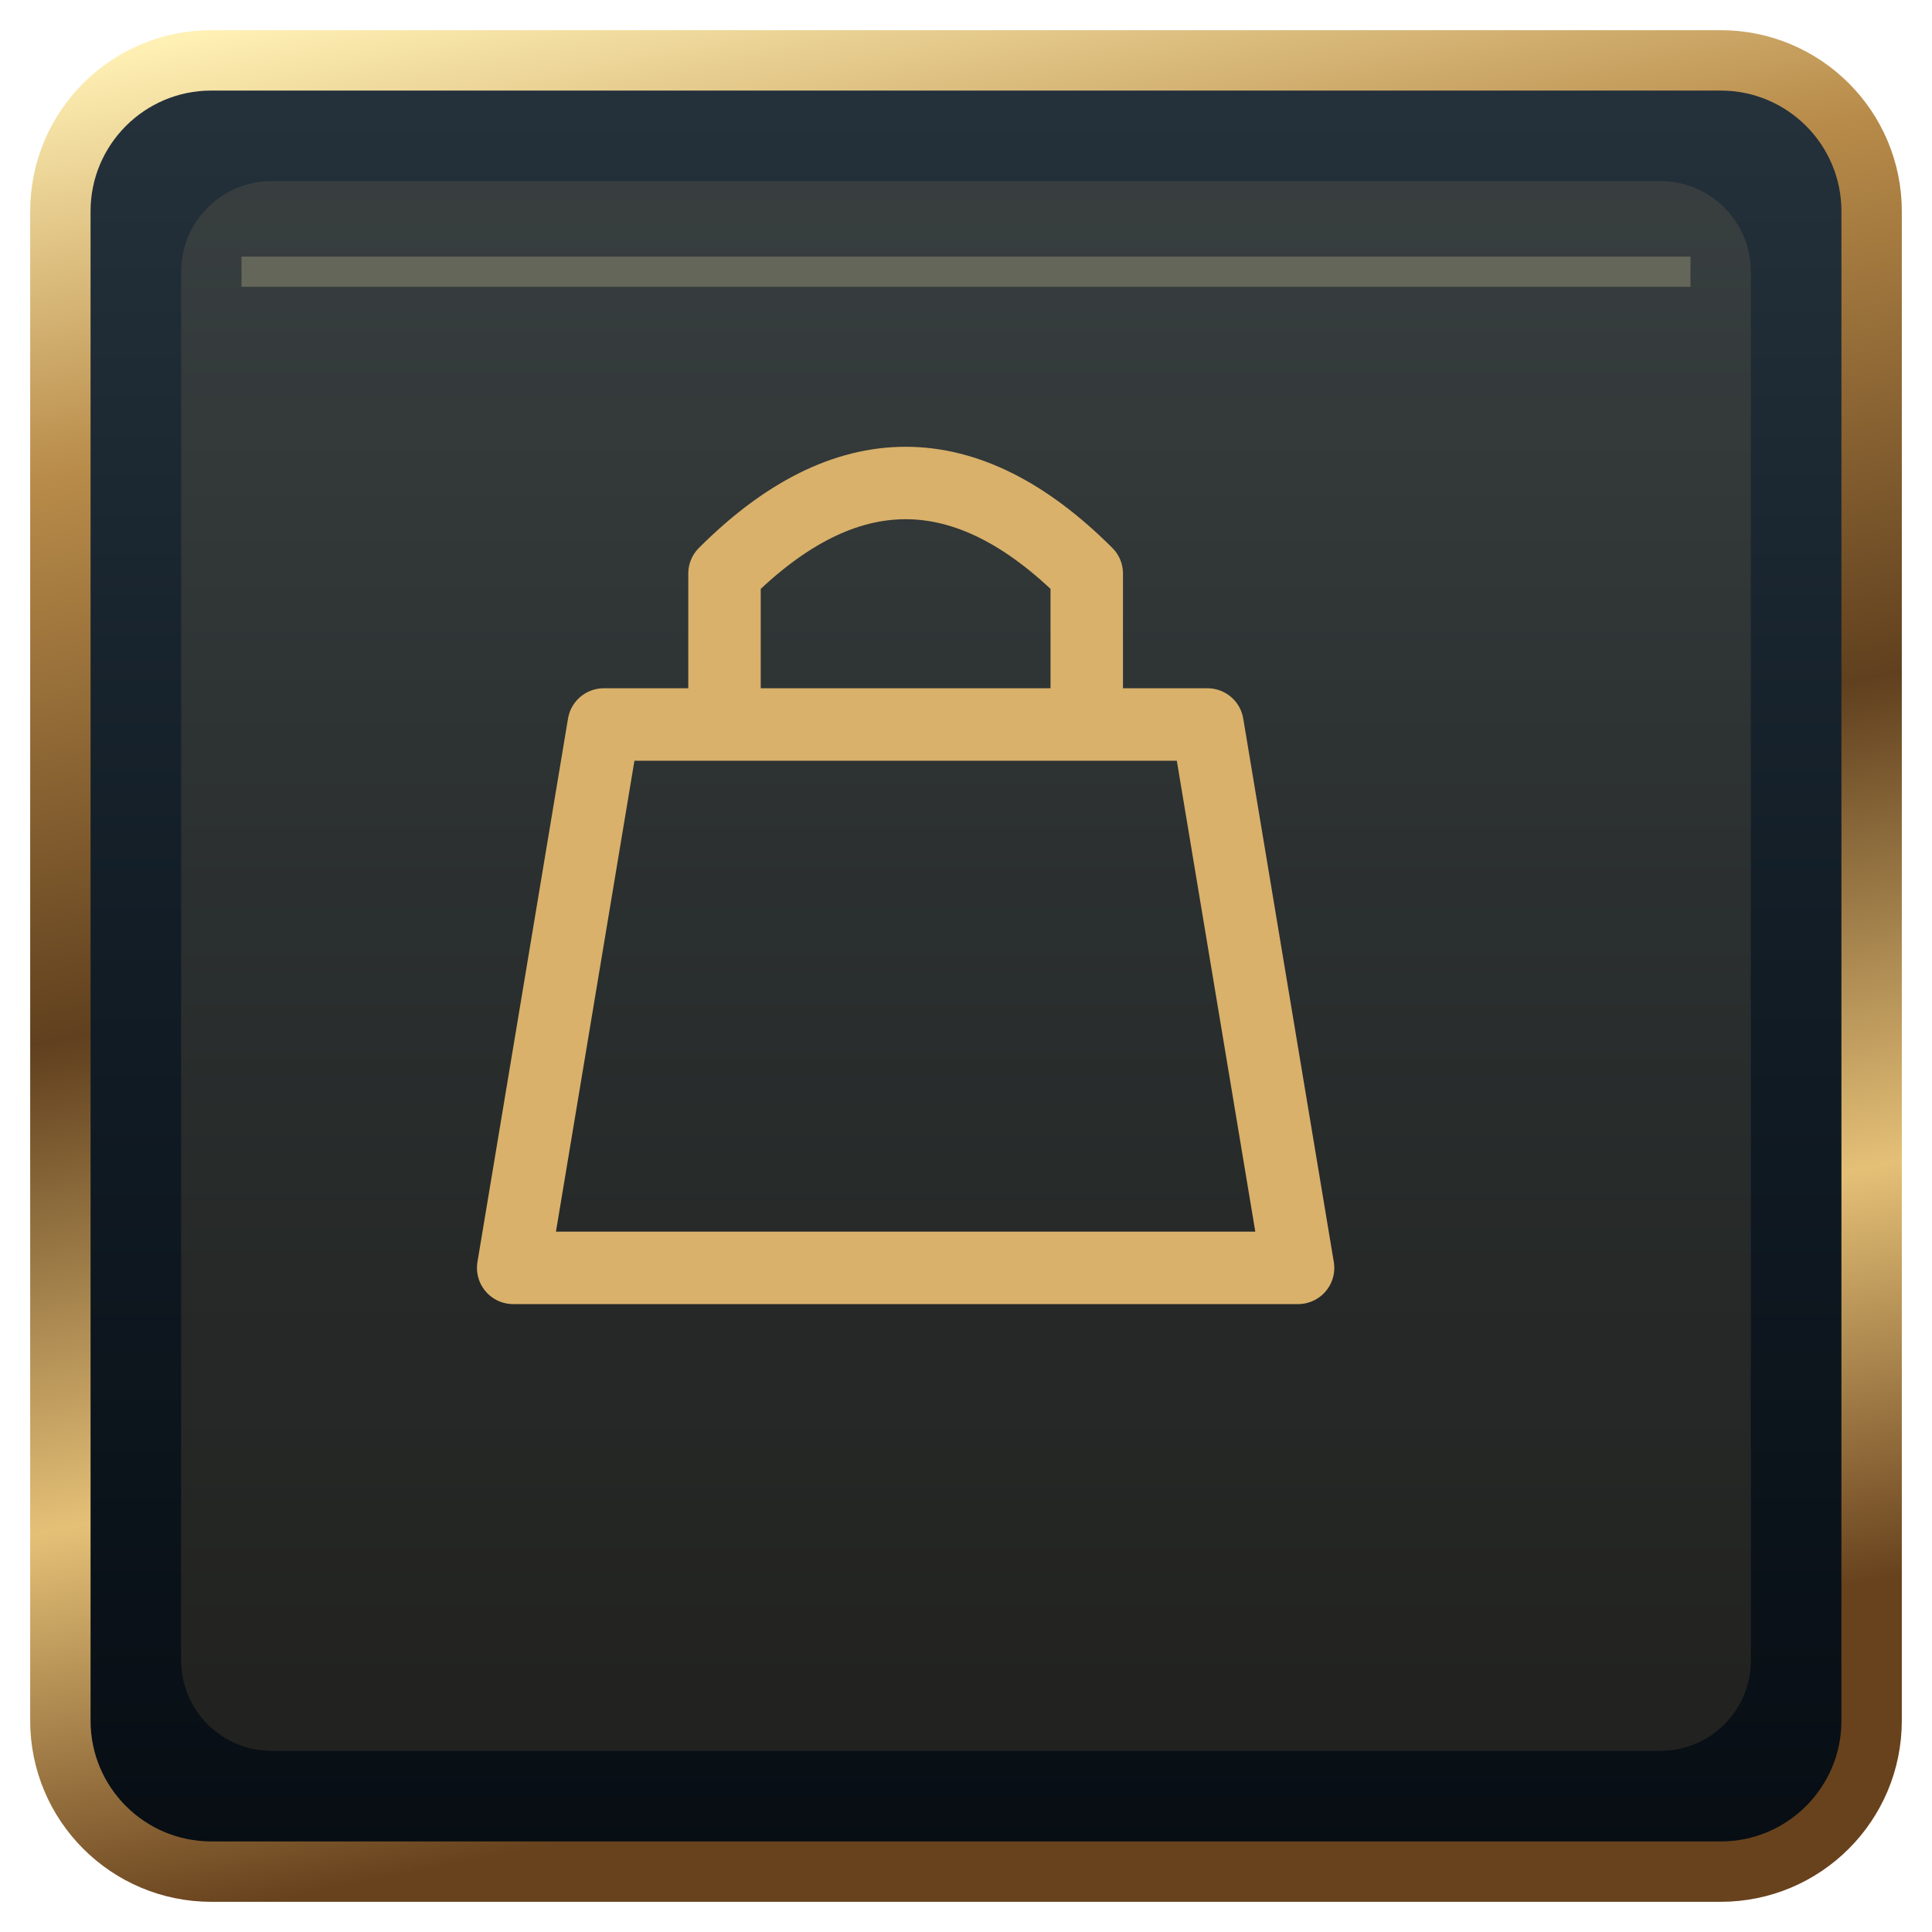
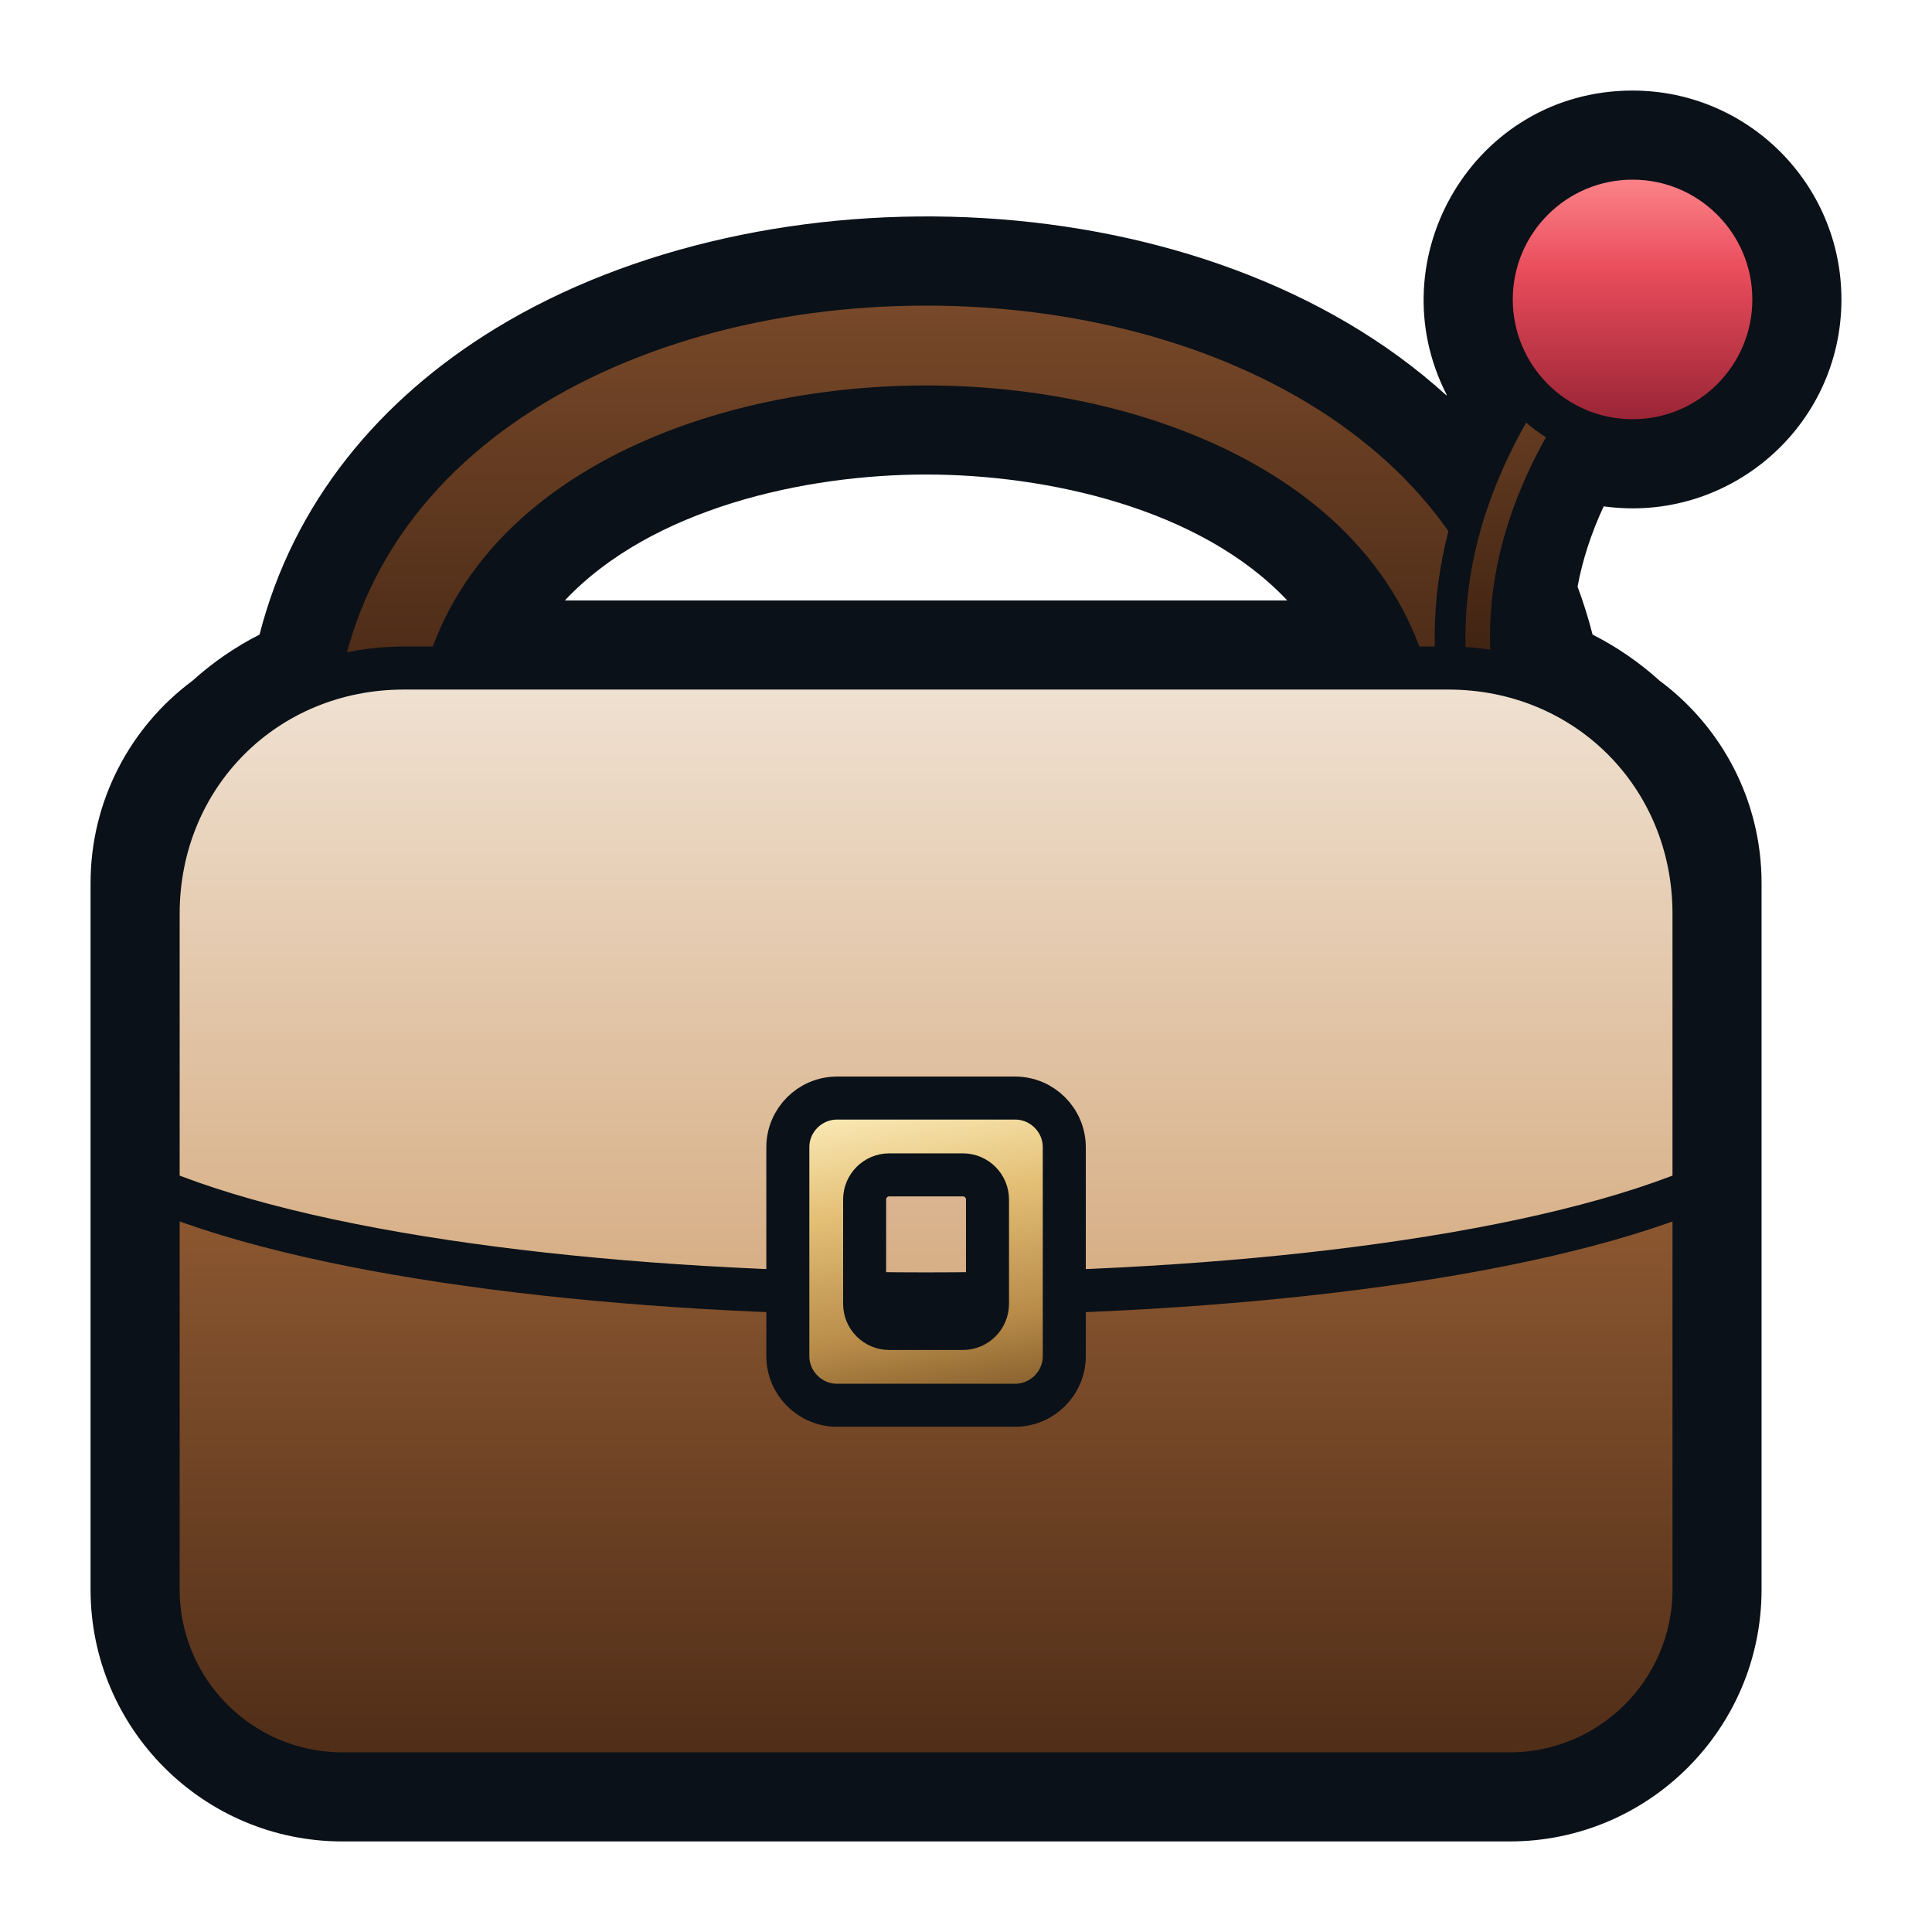
<svg xmlns="http://www.w3.org/2000/svg" width="64" height="64" viewBox="0 0 64 64">
  <defs>
-     <linearGradient id="gold" x2="0.2" y2="1">
-       <stop stop-color="#fff0b4" />
-       <stop offset=".22" stop-color="#b88b49" />
-       <stop offset=".52" stop-color="#60401e" />
-       <stop offset=".78" stop-color="#e4c077" />
-       <stop offset="1" stop-color="#68421d" />
+     <linearGradient id="linear-gradient-1" x1="30.677" y1="9.411" x2="30.677" y2="27.218" gradientUnits="userSpaceOnUse">
+       <stop offset="0" stop-color="#7a4a2a" />
+       <stop offset="1" stop-color="#3a1f10" />
    </linearGradient>
-     <linearGradient id="dark" x2="0" y2="1">
-       <stop stop-color="#25323c" />
-       <stop offset=".48" stop-color="#121d26" />
-       <stop offset="1" stop-color="#070d13" />
+     <linearGradient id="linear-gradient-2" x1="51.516" y1="9.004" x2="51.516" y2="23.046" gradientUnits="userSpaceOnUse">
+       <stop offset="0" stop-color="#7a4a2a" />
+       <stop offset="1" stop-color="#3a1f10" />
    </linearGradient>
-     <linearGradient id="blue" x2="0" y2="1">
-       <stop stop-color="#8bb9df" />
-       <stop offset=".24" stop-color="#3e709d" />
-       <stop offset=".75" stop-color="#173957" />
-       <stop offset="1" stop-color="#0d1e30" />
+     <linearGradient id="linear-gradient-3" x1="54.081" y1="5.239" x2="54.081" y2="14.6" gradientUnits="userSpaceOnUse">
+       <stop offset="0" stop-color="#ff8f92" />
+       <stop offset="0.4" stop-color="#e94c5b" />
+       <stop offset="1" stop-color="#8e1f30" />
    </linearGradient>
-     <linearGradient id="red" x2="0" y2="1">
-       <stop stop-color="#ffc0ad" />
-       <stop offset=".3" stop-color="#e94c5b" />
-       <stop offset="1" stop-color="#7d1b30" />
+     <linearGradient id="linear-gradient-4" x1="30.677" y1="23.147" x2="30.677" y2="58.761" gradientUnits="userSpaceOnUse">
+       <stop offset="0" stop-color="#c98e58" />
+       <stop offset="0.45" stop-color="#8f5a32" />
+       <stop offset="1" stop-color="#4e2c17" />
    </linearGradient>
-     <linearGradient id="mana" x2="0" y2="1">
-       <stop stop-color="#bdeaff" />
-       <stop offset=".3" stop-color="#419ee6" />
-       <stop offset="1" stop-color="#174c92" />
+     <linearGradient id="linear-gradient-5" x1="30.677" y1="22.13" x2="30.677" y2="42.862" gradientUnits="userSpaceOnUse">
+       <stop offset="0" stop-color="#f0e2d3" />
+       <stop offset="1" stop-color="#d6ad83" />
    </linearGradient>
-     <linearGradient id="amber" x2="0" y2="1">
-       <stop stop-color="#fff0a5" />
-       <stop offset=".3" stop-color="#dba13b" />
-       <stop offset="1" stop-color="#8e5217" />
-     </linearGradient>
-     <linearGradient id="purple" x2="0" y2="1">
-       <stop stop-color="#f2cfff" />
-       <stop offset=".3" stop-color="#a56de5" />
-       <stop offset="1" stop-color="#4e267d" />
-     </linearGradient>
-     <linearGradient id="green" x2="0" y2="1">
-       <stop stop-color="#d3ffc0" />
-       <stop offset=".3" stop-color="#68c56a" />
-       <stop offset="1" stop-color="#245e35" />
+     <linearGradient id="linear-gradient-6" x1="29.669" y1="35.746" x2="31.685" y2="47.181" gradientUnits="userSpaceOnUse">
+       <stop offset="0" stop-color="#fff3c4" />
+       <stop offset="0.35" stop-color="#e4c077" />
+       <stop offset="0.72" stop-color="#b88b49" />
+       <stop offset="1" stop-color="#7a5426" />
    </linearGradient>
  </defs>
-   <rect x="2" y="2" width="60" height="60" rx="5" fill="url(#dark)" stroke="url(#gold)" stroke-width="2" />
-   <rect x="6" y="6" width="52" height="52" rx="3" fill="#d9b16b" opacity=".12" />
-   <path d="M8 9 H56" stroke="#fff0ba" opacity=".23" />
-   <g transform="translate(12 12)" stroke="#d9b16b" fill="none" stroke-width="2.4" stroke-linejoin="round" stroke-linecap="round">
-     <path d="M8 12 H28 L31 30 H5 Z M12 12 V7 Q18 1 24 7 V12" />
+   <g id="Layer_1" data-name="Layer 1">
+     <g id="emblem">
+       <path id="halo" d="M53.124 16.773 C52.708 17.669 52.421 18.554 52.259 19.433 C52.451 19.948 52.617 20.478 52.756 21.021 C53.566 21.433 54.313 21.948 54.979 22.551 C57.046 24.086 58.354 26.536 58.354 29.253 L58.354 52.656 C58.354 57.261 54.615 61 50.011 61 L11.344 61 C6.739 61 3 57.261 3 52.656 L3 29.253 C3 26.536 4.308 24.086 6.375 22.551 C7.042 21.948 7.788 21.433 8.598 21.021 C9.712 16.658 12.569 13.225 16.426 10.874 C25.435 5.381 39.991 5.895 47.915 13.098 C47.918 13.092 47.922 13.086 47.925 13.08 C45.595 8.55 48.845 3 54.081 3 C57.902 3 61 6.098 61 9.919 C61 14.138 57.268 17.348 53.124 16.773 Z M18.711 19.891 L42.643 19.891 C39.773 16.837 34.684 15.719 30.677 15.719 C26.671 15.719 21.581 16.837 18.711 19.891 Z" fill="#0a1118" />
+       <path id="strap" d="M10.326 25.182 C10.326 14.925 20.209 9.411 30.677 9.411 C41.145 9.411 51.028 14.925 51.028 25.182 C51.028 26.306 50.117 27.218 48.993 27.218 C47.869 27.218 46.958 26.306 46.958 25.182 C46.958 17.145 38.495 13.481 30.677 13.481 C22.859 13.481 14.396 17.145 14.396 25.182 C14.396 26.306 13.485 27.218 12.361 27.218 C11.237 27.218 10.326 26.306 10.326 25.182 Z" fill="url(#linear-gradient-1)" stroke="#0a1118" stroke-width="1.425" stroke-linejoin="round" />
+       <path id="stalk" d="M53.406 9.3 C53.747 8.928 54.327 8.902 54.7 9.244 C55.072 9.586 55.098 10.165 54.756 10.538 C51.197 14.42 49.588 18.238 49.906 22.054 C49.948 22.558 49.573 23 49.069 23.042 C48.565 23.084 48.122 22.71 48.08 22.206 C47.72 17.881 49.502 13.559 53.406 9.3 Z" fill="url(#linear-gradient-2)" stroke="#0a1118" stroke-width="1.018" stroke-linejoin="round" />
+       <path id="pompom" d="M58.761 9.919 C58.761 12.504 56.665 14.6 54.081 14.6 C51.496 14.6 49.4 12.504 49.4 9.919 C49.4 7.335 51.496 5.239 54.081 5.239 C56.665 5.239 58.761 7.335 58.761 9.919 Z" fill="url(#linear-gradient-3)" stroke="#0a1118" stroke-width="1.425" stroke-linejoin="round" />
+       <path id="satchel" d="M11.344 23.147 L50.011 23.147 C53.379 23.147 56.116 25.885 56.116 29.253 L56.116 52.656 C56.116 56.024 53.379 58.761 50.011 58.761 L11.344 58.761 C7.976 58.761 5.239 56.024 5.239 52.656 L5.239 29.253 C5.239 25.885 7.976 23.147 11.344 23.147 Z" fill="url(#linear-gradient-4)" stroke="#0a1118" stroke-width="1.425" stroke-linejoin="round" />
+       <path id="flap" d="M5.239 30.27 C5.239 25.691 8.8 22.13 13.379 22.13 L47.975 22.13 C52.554 22.13 56.116 25.691 56.116 30.27 L56.116 39.428 C44.923 44.007 16.432 44.007 5.239 39.428 Z" fill="url(#linear-gradient-5)" stroke="#0a1118" stroke-width="1.425" stroke-linejoin="round" />
+       <path id="buckle" d="M26.098 38.004 C26.098 37.108 26.831 36.375 27.726 36.375 L33.628 36.375 C34.524 36.375 35.256 37.108 35.256 38.004 L35.256 44.923 C35.256 45.818 34.524 46.551 33.628 46.551 L27.726 46.551 C26.831 46.551 26.098 45.818 26.098 44.923 Z M29.456 38.919 C29.008 38.919 28.642 39.286 28.642 39.733 L28.642 43.193 C28.642 43.641 29.008 44.007 29.456 44.007 L31.898 44.007 C32.346 44.007 32.712 43.641 32.712 43.193 L32.712 39.733 C32.712 39.286 32.346 38.919 31.898 38.919 Z" fill="url(#linear-gradient-6)" stroke="#0a1118" stroke-width="1.425" stroke-linejoin="round" />
+     </g>
  </g>
</svg>
